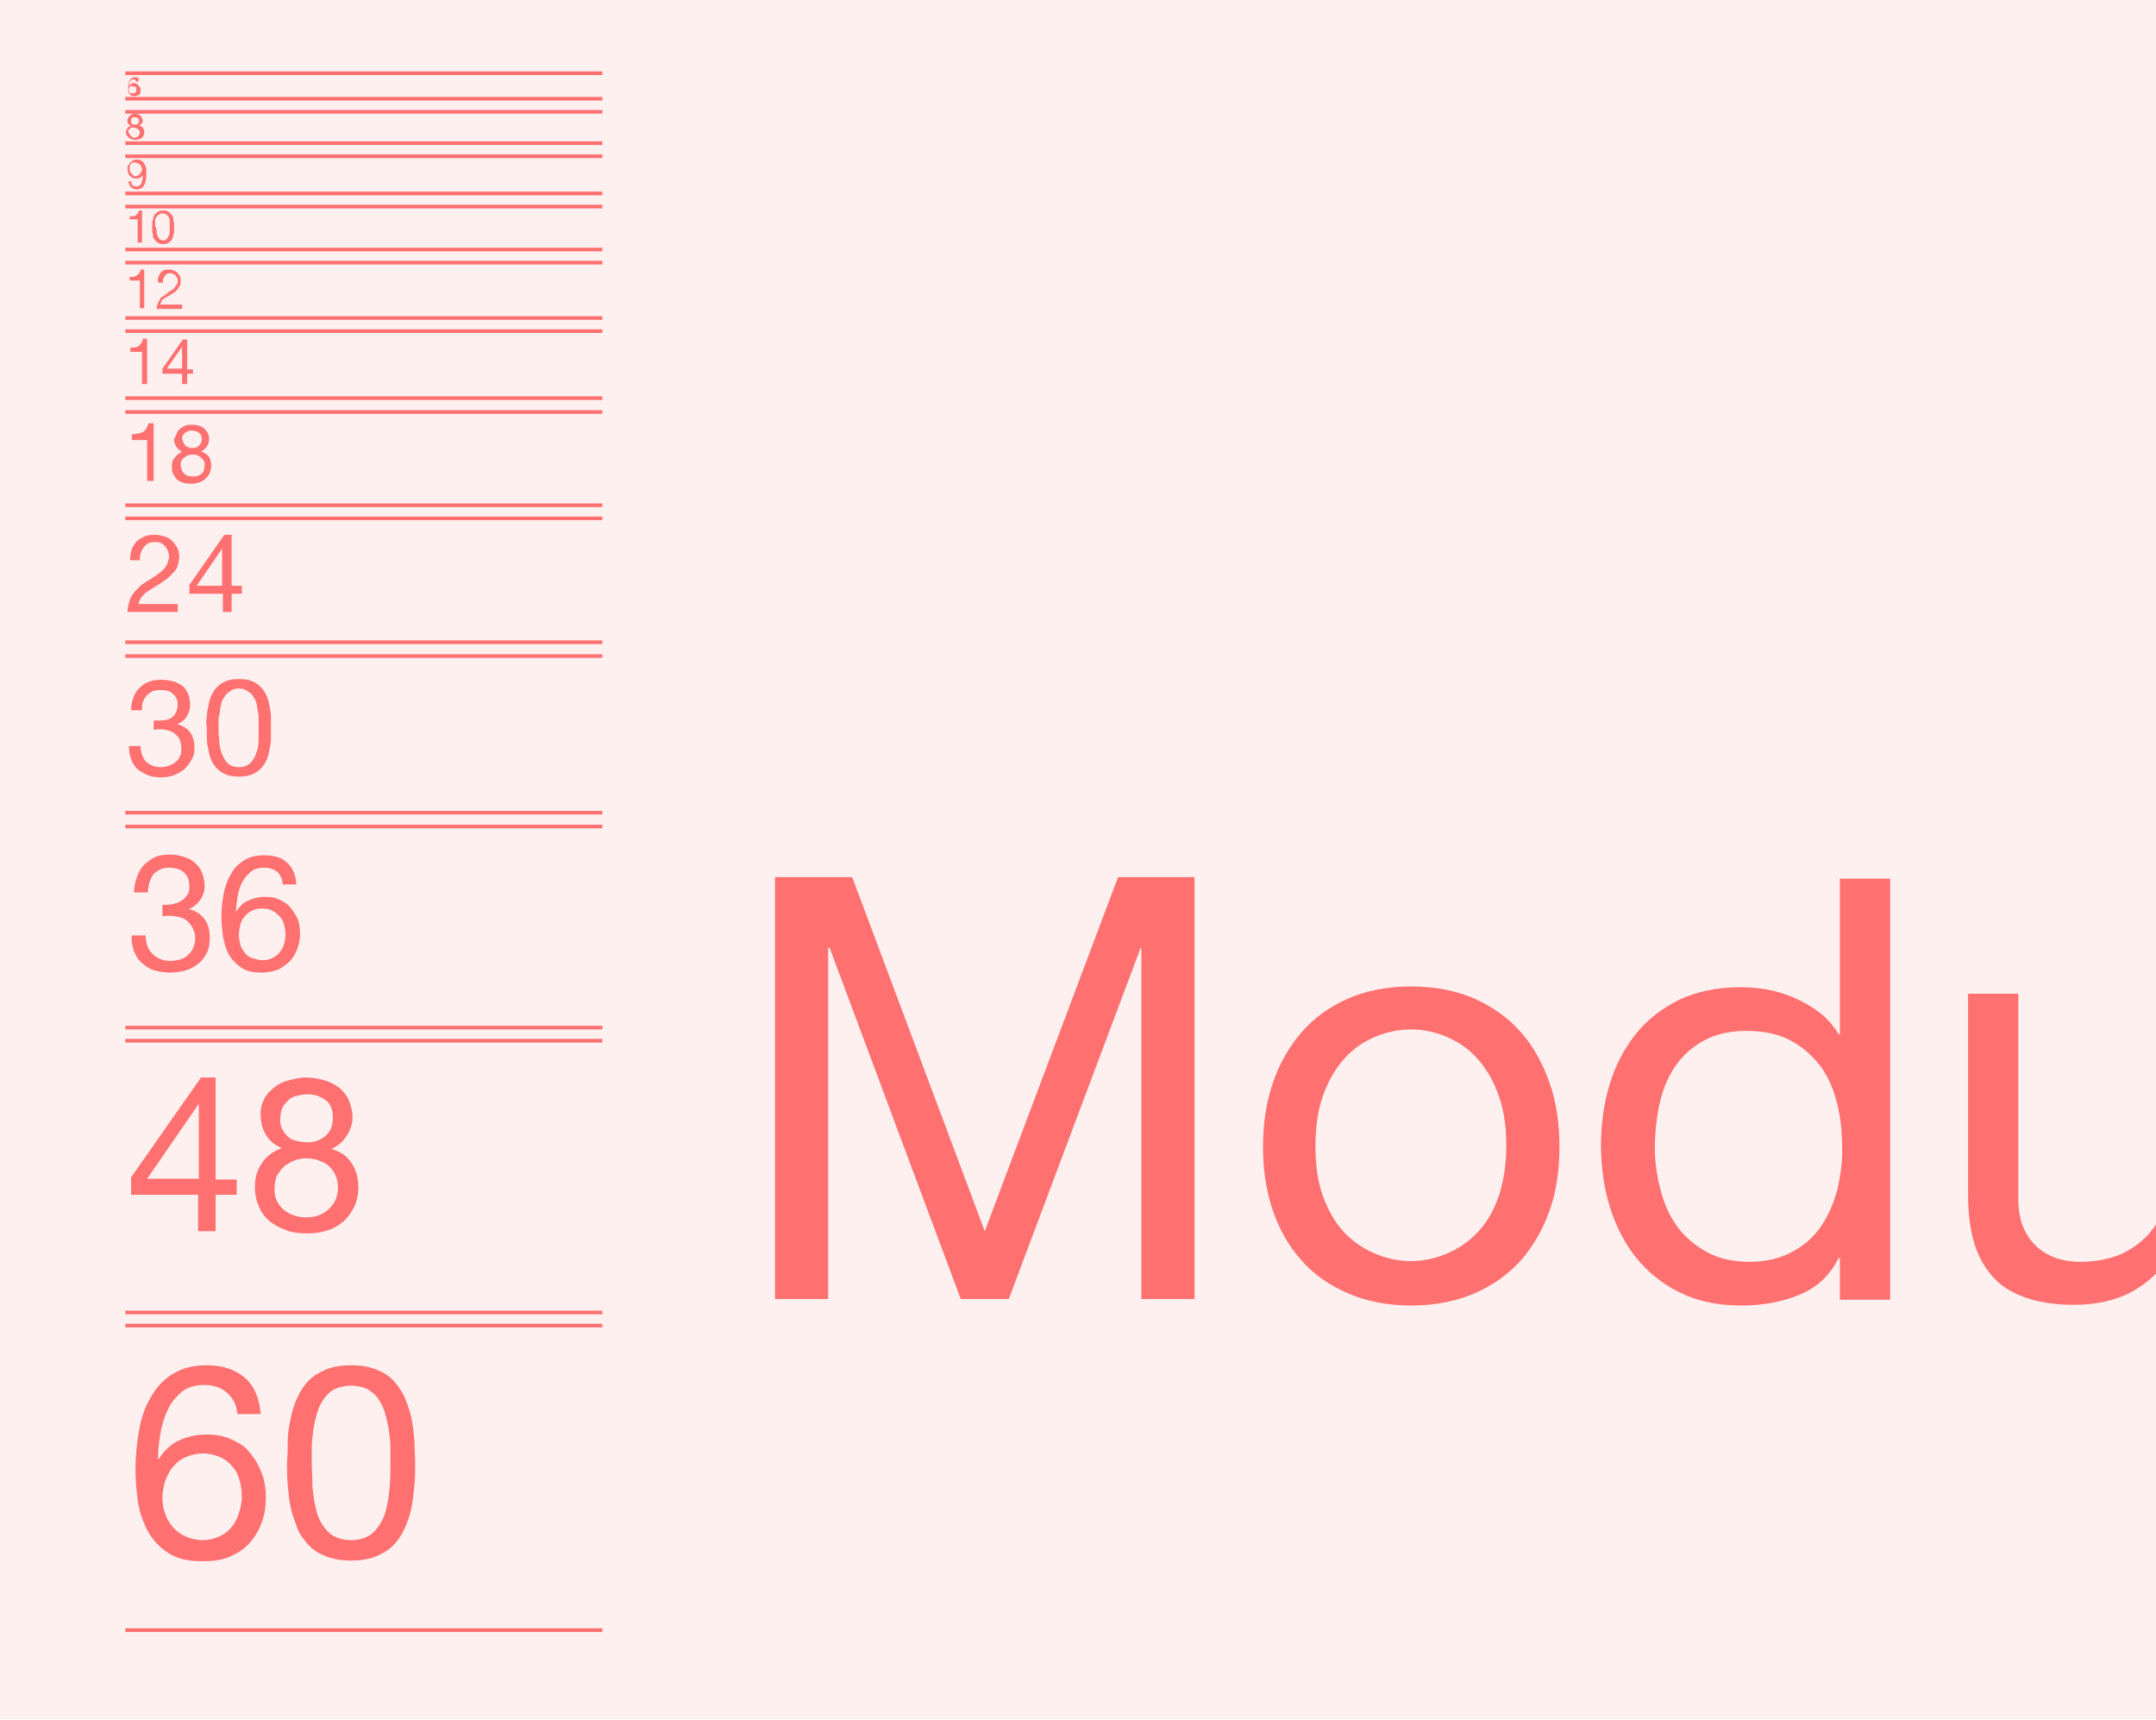
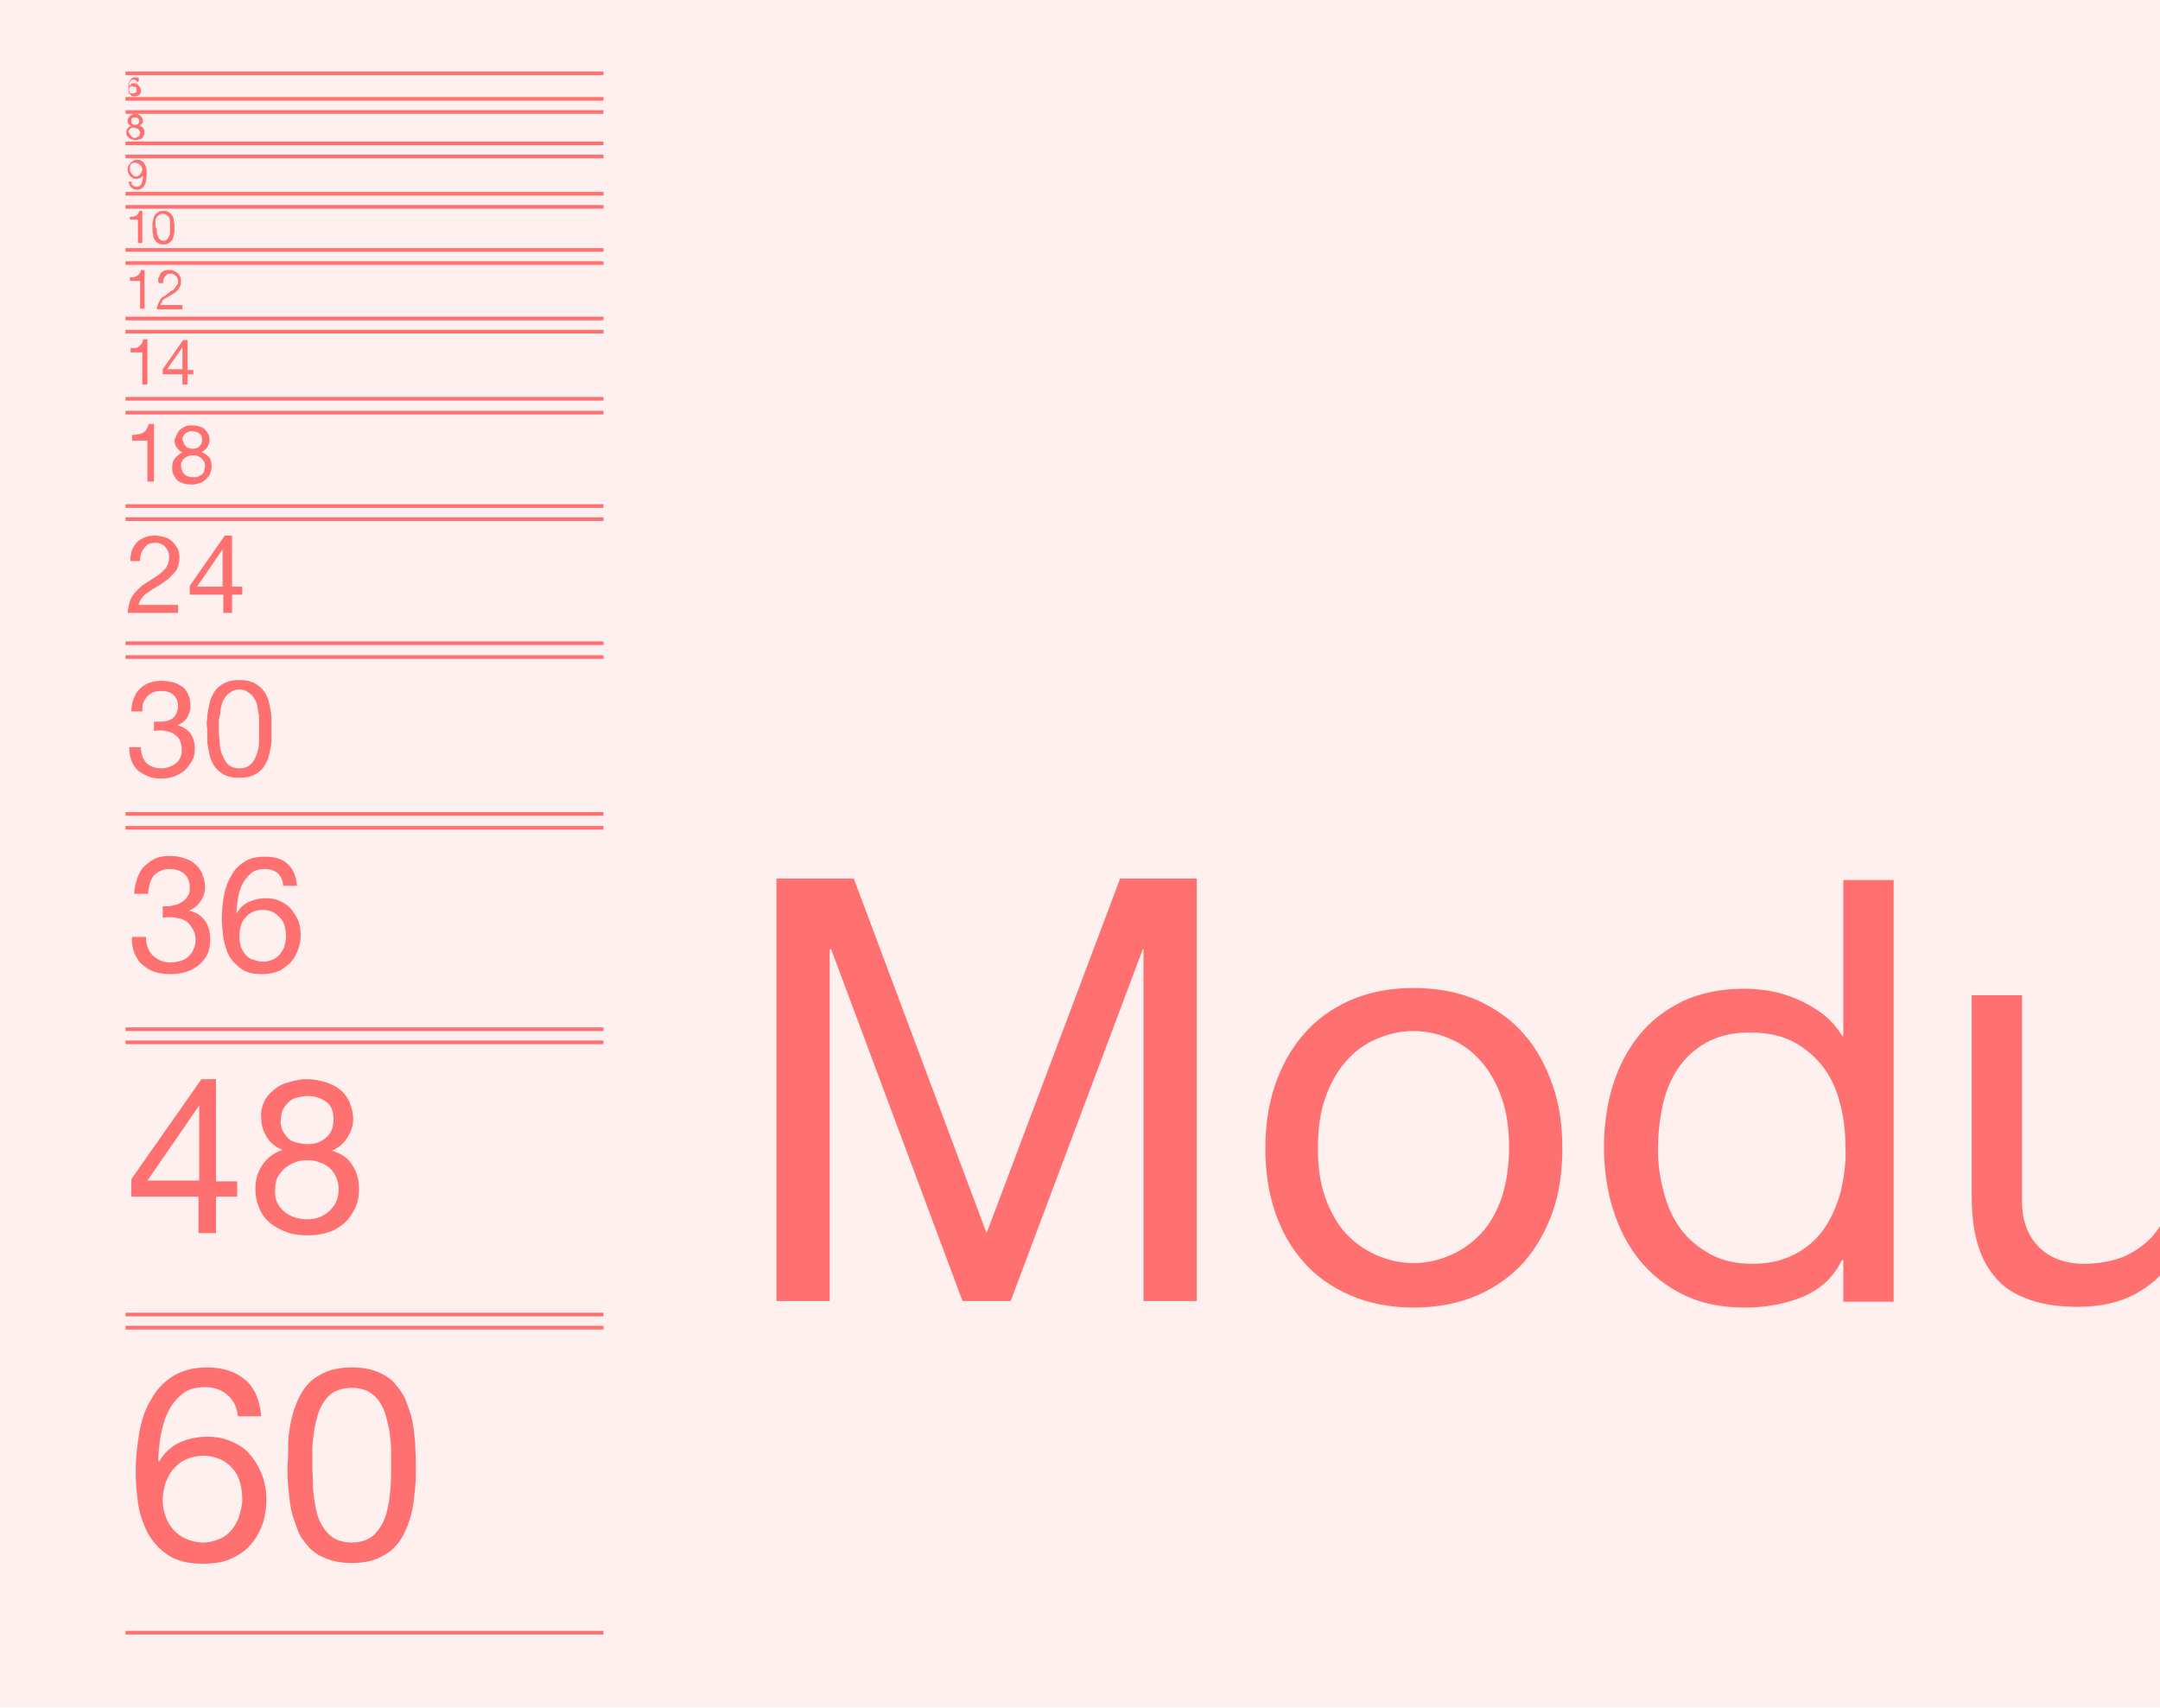
- <svg xmlns="http://www.w3.org/2000/svg" version="1.1" id="Layer_1" x="0px" y="0px" width="296px" height="236px" viewBox="0 0 296 236" enable-background="new 0 0 296 236" xml:space="preserve">
+ <svg xmlns="http://www.w3.org/2000/svg" version="1.1" id="Layer_1" x="0px" y="0px" width="296px" height="234px" viewBox="0 0 296 234" enable-background="new 0 0 296 234" xml:space="preserve">
  <g>
-     <rect fill="#FFF0F0" width="296" height="236" />
+     <rect fill="#FFF0F0" width="296" height="234" />
    <g>
      <g>
        <path fill="#FF7070" d="M18.6,11c-0.1-0.1-0.2-0.1-0.3-0.1c-0.1,0-0.2,0-0.3,0.1c-0.1,0.1-0.1,0.1-0.2,0.2s-0.1,0.2-0.1,0.3     s0,0.2,0,0.3l0,0c0.1-0.1,0.2-0.2,0.3-0.3c0.1-0.1,0.2-0.1,0.4-0.1c0.1,0,0.2,0,0.3,0.1c0.1,0,0.2,0.1,0.3,0.2     c0.1,0.1,0.1,0.2,0.2,0.3s0.1,0.2,0.1,0.3c0,0.1,0,0.2,0,0.3c0,0.1-0.1,0.2-0.1,0.3c-0.1,0.1-0.2,0.2-0.3,0.2s-0.3,0.1-0.4,0.1     c-0.2,0-0.4,0-0.5-0.1c-0.1-0.1-0.2-0.2-0.3-0.3s-0.1-0.3-0.1-0.4c0-0.1,0-0.3,0-0.4c0-0.2,0-0.4,0-0.5s0.1-0.3,0.2-0.5     c0.1-0.1,0.2-0.2,0.3-0.3c0.1-0.1,0.3-0.1,0.5-0.1c0.2,0,0.4,0.1,0.5,0.2C19,10.9,19,11,19,11.2h-0.3C18.7,11.1,18.7,11,18.6,11z      M18,11.8c-0.1,0-0.1,0.1-0.2,0.1c0,0.1-0.1,0.1-0.1,0.2s0,0.2,0,0.2s0,0.2,0,0.2c0,0.1,0.1,0.1,0.1,0.2c0,0.1,0.1,0.1,0.2,0.1     s0.1,0,0.2,0s0.2,0,0.2,0c0.1,0,0.1-0.1,0.2-0.1s0.1-0.1,0.1-0.2c0-0.1,0-0.1,0-0.2c0-0.1,0-0.2,0-0.2S18.7,12,18.7,12     s-0.1-0.1-0.2-0.1s-0.1,0-0.2,0C18.2,11.8,18.1,11.8,18,11.8z" />
        <path fill="#FF7070" d="M17.6,16.2c0.1-0.1,0.1-0.2,0.2-0.3c0.1-0.1,0.2-0.1,0.3-0.2s0.3-0.1,0.4-0.1c0.2,0,0.4,0,0.5,0.1     c0.1,0.1,0.2,0.1,0.3,0.2c0.1,0.1,0.1,0.2,0.2,0.3c0,0.1,0.1,0.2,0.1,0.3c0,0.2,0,0.3-0.1,0.4s-0.2,0.2-0.4,0.3     c0.2,0.1,0.4,0.2,0.5,0.3c0.1,0.2,0.2,0.3,0.2,0.6c0,0.2,0,0.3-0.1,0.5s-0.1,0.2-0.2,0.3c-0.1,0.1-0.2,0.2-0.4,0.2     c-0.1,0-0.3,0.1-0.5,0.1c-0.2,0-0.3,0-0.5-0.1c-0.1,0-0.3-0.1-0.4-0.2c-0.1-0.1-0.2-0.2-0.3-0.3c-0.1-0.1-0.1-0.3-0.1-0.5     c0-0.2,0.1-0.4,0.2-0.5c0.1-0.2,0.3-0.3,0.5-0.3c-0.1-0.1-0.3-0.2-0.4-0.3c-0.1-0.1-0.1-0.3-0.1-0.4     C17.5,16.4,17.5,16.3,17.6,16.2z M18,18.7c0.1,0.1,0.3,0.2,0.5,0.2c0.1,0,0.2,0,0.3-0.1s0.2-0.1,0.2-0.1c0.1-0.1,0.1-0.1,0.1-0.2     c0-0.1,0.1-0.2,0.1-0.3c0-0.1,0-0.2-0.1-0.3s-0.1-0.2-0.2-0.2c-0.1-0.1-0.1-0.1-0.2-0.1c-0.1,0-0.2-0.1-0.3-0.1     c-0.1,0-0.2,0-0.3,0c-0.1,0-0.2,0.1-0.2,0.1c-0.1,0.1-0.1,0.1-0.2,0.2s-0.1,0.2-0.1,0.3C17.8,18.4,17.9,18.6,18,18.7z M18,16.8     c0,0.1,0.1,0.1,0.1,0.2c0.1,0,0.1,0.1,0.2,0.1s0.2,0,0.2,0c0.2,0,0.3,0,0.4-0.1c0.1-0.1,0.2-0.2,0.2-0.4s-0.1-0.3-0.2-0.4     c-0.1-0.1-0.3-0.1-0.4-0.1c-0.1,0-0.2,0-0.2,0s-0.1,0.1-0.2,0.1S18,16.3,18,16.3s0,0.1,0,0.2C18,16.7,18,16.7,18,16.8z" />
        <path fill="#FF7070" d="M18.2,25.4c0.1,0.1,0.3,0.2,0.5,0.2c0.3,0,0.5-0.1,0.7-0.4c0.1-0.3,0.2-0.6,0.2-1.2l0,0     c-0.1,0.2-0.2,0.3-0.4,0.4c-0.2,0.1-0.3,0.1-0.5,0.1c-0.2,0-0.4,0-0.5-0.1c-0.2-0.1-0.3-0.2-0.4-0.3c-0.1-0.1-0.2-0.3-0.2-0.4     c-0.1-0.2-0.1-0.3-0.1-0.5c0-0.2,0-0.4,0.1-0.5s0.2-0.3,0.3-0.4c0.1-0.1,0.3-0.2,0.4-0.3c0.2-0.1,0.3-0.1,0.5-0.1     c0.2,0,0.4,0,0.5,0.1c0.2,0.1,0.3,0.2,0.4,0.3s0.2,0.3,0.3,0.6c0.1,0.2,0.1,0.6,0.1,0.9c0,0.7-0.1,1.2-0.3,1.6s-0.6,0.6-1,0.6     c-0.3,0-0.6-0.1-0.8-0.3c-0.2-0.2-0.3-0.4-0.4-0.8h0.5C18,25.1,18,25.3,18.2,25.4z M19.4,22.9c0-0.1-0.1-0.2-0.2-0.3     s-0.2-0.2-0.3-0.2c-0.1,0-0.2-0.1-0.4-0.1c-0.1,0-0.3,0-0.4,0.1c-0.1,0.1-0.2,0.1-0.2,0.2s-0.1,0.2-0.1,0.3c0,0.1,0,0.2,0,0.4     c0,0.1,0,0.2,0.1,0.3s0.1,0.2,0.2,0.3c0.1,0.1,0.2,0.1,0.2,0.2c0.1,0,0.2,0.1,0.3,0.1c0.1,0,0.2,0,0.3-0.1c0.1,0,0.2-0.1,0.3-0.2     c0.1-0.1,0.1-0.2,0.2-0.3c0-0.1,0.1-0.2,0.1-0.3C19.5,23.1,19.5,23,19.4,22.9z" />
        <path fill="#FF7070" d="M18.9,33.3v-3.2h-1.1v-0.4c0.1,0,0.3,0,0.4,0s0.3-0.1,0.4-0.1c0.1-0.1,0.2-0.1,0.3-0.3     c0.1-0.1,0.1-0.2,0.2-0.4h0.4v4.4H18.9z" />
        <path fill="#FF7070" d="M20.9,30.7c0-0.2,0-0.3,0.1-0.5c0-0.2,0.1-0.3,0.1-0.5c0.1-0.1,0.1-0.3,0.3-0.4c0.1-0.1,0.2-0.2,0.4-0.3     c0.2-0.1,0.4-0.1,0.6-0.1c0.2,0,0.4,0,0.6,0.1c0.2,0.1,0.3,0.2,0.4,0.3c0.1,0.1,0.2,0.2,0.3,0.4c0.1,0.1,0.1,0.3,0.1,0.5     c0,0.2,0.1,0.3,0.1,0.5c0,0.2,0,0.3,0,0.5c0,0.2,0,0.3,0,0.5c0,0.2,0,0.3-0.1,0.5c0,0.2-0.1,0.3-0.1,0.5     c-0.1,0.1-0.1,0.3-0.3,0.4c-0.1,0.1-0.2,0.2-0.4,0.3c-0.2,0.1-0.4,0.1-0.6,0.1c-0.2,0-0.4,0-0.6-0.1c-0.2-0.1-0.3-0.2-0.4-0.3     c-0.1-0.1-0.2-0.2-0.3-0.4c-0.1-0.1-0.1-0.3-0.1-0.5c0-0.2-0.1-0.3-0.1-0.5c0-0.2,0-0.3,0-0.5C20.9,31,20.9,30.8,20.9,30.7z      M21.5,31.7c0,0.2,0,0.4,0.1,0.6c0.1,0.2,0.1,0.3,0.3,0.5c0.1,0.1,0.3,0.2,0.5,0.2s0.4-0.1,0.5-0.2c0.1-0.1,0.2-0.3,0.3-0.5     c0.1-0.2,0.1-0.4,0.1-0.6c0-0.2,0-0.4,0-0.6c0-0.1,0-0.2,0-0.4s0-0.3,0-0.4c0-0.1,0-0.3-0.1-0.4c0-0.1-0.1-0.2-0.2-0.3     c-0.1-0.1-0.2-0.2-0.3-0.2c-0.1-0.1-0.2-0.1-0.4-0.1c-0.1,0-0.3,0-0.4,0.1s-0.2,0.1-0.3,0.2c-0.1,0.1-0.1,0.2-0.2,0.3     s-0.1,0.3-0.1,0.4c0,0.1,0,0.3,0,0.4s0,0.2,0,0.4C21.5,31.3,21.5,31.5,21.5,31.7z" />
        <path fill="#FF7070" d="M19.2,42.3v-3.8h-1.4V38c0.2,0,0.4,0,0.5,0s0.3-0.1,0.5-0.2c0.1-0.1,0.3-0.2,0.3-0.3     c0.1-0.1,0.2-0.3,0.2-0.5h0.5v5.3H19.2z" />
        <path fill="#FF7070" d="M21.7,38.1c0.1-0.2,0.2-0.4,0.3-0.6c0.1-0.2,0.3-0.3,0.5-0.4c0.2-0.1,0.5-0.1,0.7-0.1     c0.2,0,0.4,0,0.6,0.1c0.2,0.1,0.4,0.2,0.5,0.3c0.1,0.1,0.3,0.3,0.4,0.5c0.1,0.2,0.1,0.4,0.1,0.7c0,0.2,0,0.4-0.1,0.6     c-0.1,0.2-0.2,0.3-0.3,0.5c-0.1,0.1-0.3,0.3-0.4,0.4c-0.2,0.1-0.3,0.2-0.5,0.3c-0.2,0.1-0.3,0.2-0.5,0.3     c-0.2,0.1-0.3,0.2-0.5,0.3s-0.3,0.2-0.3,0.4c-0.1,0.1-0.2,0.3-0.2,0.4H25v0.6h-3.5c0-0.3,0.1-0.6,0.2-0.8     c0.1-0.2,0.2-0.4,0.3-0.6c0.1-0.2,0.3-0.3,0.5-0.4s0.3-0.2,0.5-0.4c0.2-0.1,0.4-0.3,0.6-0.4c0.2-0.1,0.3-0.2,0.4-0.4     c0.1-0.1,0.2-0.2,0.3-0.4c0.1-0.1,0.1-0.3,0.1-0.5c0-0.1,0-0.3-0.1-0.4c-0.1-0.1-0.1-0.2-0.2-0.3c-0.1-0.1-0.2-0.1-0.3-0.2     s-0.3-0.1-0.4-0.1c-0.2,0-0.3,0-0.5,0.1c-0.1,0.1-0.2,0.2-0.3,0.3c-0.1,0.1-0.1,0.3-0.2,0.4c0,0.2-0.1,0.3,0,0.5h-0.6     C21.6,38.6,21.7,38.4,21.7,38.1z" />
        <path fill="#FF7070" d="M19.5,52.7v-4.4h-1.6v-0.6c0.2,0,0.4,0,0.6,0c0.2,0,0.4-0.1,0.5-0.2s0.3-0.2,0.4-0.4     c0.1-0.2,0.2-0.3,0.2-0.6h0.6v6.2H19.5z" />
        <path fill="#FF7070" d="M26.5,50.6v0.7h-0.8v1.4H25v-1.4h-2.7v-0.7l2.8-4h0.6v4.1H26.5z M25,47.6L25,47.6l-2.1,3H25V47.6z" />
        <path fill="#FF7070" d="M20.2,66.1v-5.7h-2.1v-0.8c0.3,0,0.5,0,0.8-0.1c0.3,0,0.5-0.1,0.7-0.2c0.2-0.1,0.4-0.3,0.5-0.5     c0.1-0.2,0.2-0.4,0.3-0.7h0.7v7.9H20.2z" />
        <path fill="#FF7070" d="M24.3,59.4c0.1-0.2,0.3-0.5,0.5-0.6c0.2-0.2,0.5-0.3,0.7-0.4s0.6-0.1,0.9-0.1c0.4,0,0.8,0.1,1.1,0.2     s0.6,0.3,0.7,0.5c0.2,0.2,0.3,0.4,0.4,0.6c0.1,0.2,0.1,0.5,0.1,0.7c0,0.4-0.1,0.7-0.3,1c-0.2,0.3-0.5,0.5-0.8,0.7     c0.5,0.1,0.8,0.4,1.1,0.7c0.2,0.3,0.3,0.8,0.3,1.2c0,0.4-0.1,0.7-0.2,1c-0.1,0.3-0.3,0.5-0.6,0.8c-0.2,0.2-0.5,0.4-0.8,0.5     c-0.3,0.1-0.7,0.2-1,0.2c-0.4,0-0.7,0-1.1-0.1s-0.6-0.2-0.9-0.4s-0.4-0.5-0.6-0.8s-0.2-0.7-0.2-1.1c0-0.5,0.1-0.9,0.4-1.2     c0.2-0.3,0.6-0.6,1-0.8c-0.3-0.1-0.6-0.4-0.8-0.7c-0.2-0.3-0.3-0.6-0.3-1C24.1,59.9,24.2,59.6,24.3,59.4z M25.3,65     c0.3,0.3,0.7,0.4,1.2,0.4c0.2,0,0.5,0,0.7-0.1c0.2-0.1,0.4-0.2,0.5-0.3c0.1-0.1,0.3-0.3,0.3-0.5s0.1-0.4,0.1-0.6     c0-0.2,0-0.4-0.1-0.6s-0.2-0.3-0.4-0.5c-0.1-0.1-0.3-0.2-0.5-0.3s-0.4-0.1-0.6-0.1c-0.2,0-0.4,0-0.7,0.1     c-0.2,0.1-0.4,0.2-0.5,0.3c-0.2,0.1-0.3,0.3-0.4,0.5s-0.1,0.4-0.1,0.6C24.9,64.4,25,64.8,25.3,65z M25.2,60.8     c0.1,0.2,0.2,0.3,0.3,0.4c0.1,0.1,0.3,0.2,0.4,0.2c0.2,0.1,0.4,0.1,0.5,0.1c0.4,0,0.7-0.1,0.9-0.3c0.2-0.2,0.4-0.5,0.4-0.9     c0-0.4-0.1-0.7-0.4-0.9c-0.2-0.2-0.6-0.3-1-0.3c-0.2,0-0.4,0-0.5,0.1c-0.2,0.1-0.3,0.1-0.4,0.2s-0.2,0.2-0.3,0.4     c-0.1,0.1-0.1,0.3-0.1,0.5C25.1,60.5,25.2,60.7,25.2,60.8z" />
        <path fill="#FF7070" d="M18,75.7c0.1-0.5,0.4-0.9,0.6-1.2s0.7-0.6,1.1-0.8c0.4-0.2,0.9-0.3,1.5-0.3c0.5,0,0.9,0.1,1.3,0.2     c0.4,0.1,0.8,0.3,1.1,0.6c0.3,0.3,0.5,0.6,0.7,0.9c0.2,0.4,0.3,0.8,0.3,1.3c0,0.5-0.1,0.9-0.2,1.2c-0.1,0.4-0.3,0.7-0.6,1     s-0.5,0.5-0.8,0.8c-0.3,0.2-0.6,0.4-1,0.7c-0.3,0.2-0.7,0.4-1,0.6c-0.3,0.2-0.6,0.4-0.9,0.6s-0.5,0.5-0.7,0.7     c-0.2,0.3-0.3,0.5-0.4,0.9h5.4V84h-6.9c0-0.6,0.2-1.2,0.3-1.6s0.4-0.8,0.7-1.2c0.3-0.3,0.6-0.6,0.9-0.9c0.3-0.2,0.7-0.5,1.1-0.7     c0.4-0.3,0.8-0.5,1.2-0.8s0.6-0.5,0.8-0.7s0.4-0.5,0.5-0.8s0.2-0.6,0.2-1c0-0.3-0.1-0.5-0.2-0.8s-0.3-0.4-0.4-0.6     c-0.2-0.2-0.4-0.3-0.6-0.4c-0.2-0.1-0.5-0.1-0.8-0.1c-0.4,0-0.7,0.1-0.9,0.2s-0.5,0.4-0.6,0.6c-0.2,0.2-0.3,0.5-0.4,0.8     c-0.1,0.3-0.1,0.6-0.1,0.9h-1.3C17.8,76.7,17.9,76.2,18,75.7z" />
        <path fill="#FF7070" d="M33.2,80.4v1.1h-1.4V84h-1.2v-2.5h-4.6v-1.2l4.8-6.9h1v7H33.2z M30.5,75.3L30.5,75.3L27,80.4h3.5V75.3z" />
        <path fill="#FF7070" d="M21.4,98.9c0.1,0,0.1,0,0.2,0h0.3c0.3,0,0.7,0,1-0.1c0.3-0.1,0.6-0.2,0.8-0.4c0.2-0.2,0.4-0.4,0.5-0.7     c0.1-0.3,0.2-0.6,0.2-0.9c0-0.7-0.2-1.2-0.7-1.6c-0.4-0.4-1-0.5-1.7-0.5c-0.4,0-0.8,0.1-1.1,0.2c-0.3,0.2-0.6,0.4-0.8,0.6     c-0.2,0.3-0.4,0.6-0.5,0.9c-0.1,0.3-0.1,0.7-0.1,1.1H18c0-0.6,0.1-1.2,0.3-1.7c0.2-0.5,0.4-1,0.8-1.3c0.3-0.4,0.8-0.7,1.3-0.9     c0.5-0.2,1.1-0.3,1.7-0.3c0.6,0,1.1,0.1,1.6,0.2c0.5,0.1,0.9,0.4,1.3,0.6c0.4,0.3,0.6,0.7,0.8,1.1s0.3,1,0.3,1.6     c0,0.6-0.2,1.1-0.5,1.6c-0.3,0.5-0.8,0.8-1.3,1v0c0.8,0.2,1.4,0.6,1.8,1.1c0.4,0.6,0.6,1.3,0.6,2.1c0,0.7-0.1,1.2-0.4,1.7     s-0.6,0.9-1,1.3c-0.4,0.3-0.9,0.6-1.4,0.8c-0.6,0.2-1.1,0.3-1.8,0.3c-0.7,0-1.3-0.1-1.8-0.3s-1-0.5-1.4-0.8     c-0.4-0.4-0.7-0.8-0.9-1.4s-0.3-1.1-0.3-1.8h1.6c0,0.9,0.3,1.6,0.7,2.1c0.5,0.5,1.2,0.8,2.1,0.8c0.4,0,0.8-0.1,1.1-0.2     c0.3-0.1,0.7-0.3,0.9-0.5c0.3-0.2,0.5-0.5,0.6-0.8c0.2-0.3,0.2-0.7,0.2-1.1c0-0.4-0.1-0.8-0.2-1.1c-0.1-0.3-0.3-0.6-0.6-0.8     c-0.2-0.2-0.5-0.4-0.9-0.5s-0.7-0.2-1.1-0.2c-0.3,0-0.7,0-1,0.1v-1.3C21.3,98.9,21.4,98.9,21.4,98.9z" />
        <path fill="#FF7070" d="M28.4,98.4c0-0.5,0.1-1,0.2-1.5c0.1-0.5,0.2-1,0.4-1.4c0.2-0.4,0.4-0.8,0.8-1.2c0.3-0.3,0.7-0.6,1.2-0.8     c0.5-0.2,1.1-0.3,1.8-0.3c0.7,0,1.3,0.1,1.8,0.3c0.5,0.2,0.9,0.5,1.2,0.8c0.3,0.3,0.6,0.7,0.8,1.2c0.2,0.4,0.3,0.9,0.4,1.4     s0.2,1,0.2,1.5c0,0.5,0,1,0,1.5c0,0.5,0,1,0,1.5c0,0.5-0.1,1-0.2,1.5c-0.1,0.5-0.2,1-0.4,1.4c-0.2,0.4-0.4,0.8-0.8,1.2     c-0.3,0.3-0.7,0.6-1.2,0.8c-0.5,0.2-1.1,0.3-1.8,0.3c-0.7,0-1.3-0.1-1.8-0.3c-0.5-0.2-0.9-0.5-1.2-0.8c-0.3-0.3-0.6-0.7-0.8-1.2     c-0.2-0.4-0.3-0.9-0.4-1.4c-0.1-0.5-0.2-1-0.2-1.5c0-0.5,0-1,0-1.5C28.3,99.4,28.3,98.9,28.4,98.4z M30.1,101.6     c0,0.6,0.1,1.2,0.3,1.7c0.2,0.5,0.4,1,0.8,1.4c0.4,0.4,0.9,0.6,1.6,0.6s1.2-0.2,1.6-0.6c0.4-0.4,0.6-0.8,0.8-1.4     c0.2-0.5,0.3-1.1,0.3-1.7c0-0.6,0-1.2,0-1.7c0-0.3,0-0.7,0-1.1s0-0.8-0.1-1.2s-0.1-0.8-0.2-1.1c-0.1-0.4-0.3-0.7-0.5-1     c-0.2-0.3-0.5-0.5-0.8-0.7c-0.3-0.2-0.7-0.3-1.1-0.3s-0.8,0.1-1.1,0.3s-0.6,0.4-0.8,0.7c-0.2,0.3-0.4,0.6-0.5,1     c-0.1,0.4-0.2,0.8-0.2,1.1S30,98.4,30,98.8c0,0.4,0,0.7,0,1.1C30,100.4,30,100.9,30.1,101.6z" />
        <path fill="#FF7070" d="M22.3,124.2c0.1,0,0.1,0,0.2,0h0.4c0.4,0,0.8-0.1,1.2-0.2c0.4-0.1,0.7-0.3,1-0.5c0.3-0.2,0.5-0.5,0.7-0.8     c0.2-0.3,0.2-0.7,0.2-1.1c0-0.8-0.3-1.5-0.8-1.9s-1.2-0.6-2-0.6c-0.5,0-1,0.1-1.3,0.3c-0.4,0.2-0.7,0.4-0.9,0.7     c-0.2,0.3-0.4,0.7-0.5,1.1c-0.1,0.4-0.2,0.9-0.2,1.3h-1.9c0-0.8,0.2-1.5,0.4-2.1c0.2-0.6,0.5-1.2,0.9-1.6s0.9-0.8,1.5-1.1     c0.6-0.3,1.3-0.4,2.1-0.4c0.7,0,1.3,0.1,1.9,0.3c0.6,0.2,1.1,0.4,1.5,0.8c0.4,0.3,0.8,0.8,1,1.3c0.2,0.5,0.4,1.2,0.4,1.9     c0,0.7-0.2,1.3-0.6,1.9c-0.4,0.6-0.9,1-1.6,1.3v0c1,0.2,1.7,0.7,2.2,1.4c0.5,0.7,0.7,1.5,0.7,2.5c0,0.8-0.1,1.5-0.4,2.1     c-0.3,0.6-0.7,1.1-1.2,1.5s-1.1,0.7-1.7,0.9c-0.7,0.2-1.4,0.3-2.1,0.3c-0.8,0-1.5-0.1-2.2-0.3s-1.2-0.6-1.7-1     c-0.5-0.4-0.8-1-1.1-1.6c-0.2-0.6-0.4-1.4-0.3-2.2h1.9c0,1,0.3,1.9,0.9,2.5c0.6,0.6,1.4,1,2.5,1c0.5,0,0.9-0.1,1.3-0.2     c0.4-0.1,0.8-0.3,1.1-0.6c0.3-0.3,0.6-0.6,0.7-1c0.2-0.4,0.3-0.8,0.3-1.3c0-0.5-0.1-0.9-0.3-1.3c-0.2-0.4-0.4-0.7-0.7-1     c-0.3-0.3-0.7-0.5-1.1-0.6s-0.9-0.2-1.3-0.2c-0.4,0-0.8,0-1.1,0.1v-1.6C22.1,124.2,22.2,124.2,22.3,124.2z" />
        <path fill="#FF7070" d="M38.1,119.7c-0.5-0.4-1.1-0.6-1.8-0.6c-0.8,0-1.5,0.2-1.9,0.6c-0.5,0.4-0.9,0.9-1.2,1.5     c-0.3,0.6-0.5,1.3-0.6,2s-0.2,1.4-0.2,2l0,0c0.4-0.7,1-1.3,1.7-1.6c0.7-0.3,1.4-0.5,2.3-0.5c0.8,0,1.4,0.1,2,0.4     c0.6,0.3,1.1,0.6,1.5,1.1c0.4,0.5,0.7,1,1,1.6c0.2,0.6,0.3,1.3,0.3,2c0,0.6-0.1,1.2-0.3,1.8c-0.2,0.6-0.5,1.2-0.9,1.7     c-0.4,0.5-1,0.9-1.6,1.3c-0.7,0.3-1.5,0.5-2.5,0.5c-1.2,0-2.1-0.2-2.8-0.7c-0.7-0.5-1.3-1.1-1.7-1.8c-0.4-0.7-0.6-1.6-0.8-2.5     c-0.1-0.9-0.2-1.8-0.2-2.6c0-1.1,0.1-2.1,0.3-3.2c0.2-1,0.5-1.9,1-2.7c0.4-0.8,1-1.4,1.8-1.9c0.7-0.5,1.7-0.7,2.8-0.7     c1.3,0,2.4,0.3,3.1,1c0.8,0.7,1.2,1.7,1.3,3h-1.9C38.8,120.7,38.5,120.1,38.1,119.7z M34.6,125c-0.4,0.2-0.7,0.4-1,0.8     c-0.3,0.3-0.5,0.7-0.6,1.1c-0.1,0.4-0.2,0.9-0.2,1.4s0.1,1,0.2,1.4s0.4,0.8,0.6,1.1c0.3,0.3,0.6,0.6,1,0.7s0.9,0.3,1.4,0.3     c0.5,0,1-0.1,1.4-0.3s0.7-0.4,1-0.8s0.5-0.7,0.6-1.1s0.2-0.9,0.2-1.3c0-0.5-0.1-1-0.2-1.4c-0.1-0.4-0.3-0.8-0.6-1.1     c-0.3-0.3-0.6-0.6-1-0.8c-0.4-0.2-0.9-0.3-1.4-0.3C35.5,124.7,35,124.8,34.6,125z" />
        <path fill="#FF7070" d="M32.5,161.8v2.2h-2.9v5h-2.4v-5H18v-2.4l9.6-13.7h2v14H32.5z M27.3,151.5L27.3,151.5l-7.1,10.3h7.1V151.5     z" />
        <path fill="#FF7070" d="M36.2,151c0.3-0.7,0.8-1.2,1.4-1.7c0.6-0.5,1.2-0.8,2-1s1.5-0.4,2.3-0.4c1.2,0,2.1,0.2,3,0.5     c0.8,0.3,1.5,0.7,2,1.2c0.5,0.5,0.9,1.1,1.1,1.7c0.2,0.6,0.4,1.3,0.4,2c0,1-0.3,1.8-0.8,2.6c-0.5,0.8-1.2,1.4-2.1,1.8     c1.3,0.4,2.2,1,2.8,2c0.6,0.9,0.9,2,0.9,3.3c0,1-0.2,1.9-0.6,2.7c-0.4,0.8-0.9,1.5-1.5,2c-0.6,0.5-1.4,1-2.2,1.2     c-0.9,0.3-1.8,0.4-2.7,0.4c-1,0-2-0.1-2.8-0.4c-0.9-0.3-1.6-0.7-2.3-1.2c-0.6-0.5-1.2-1.2-1.5-2c-0.4-0.8-0.6-1.7-0.6-2.8     c0-1.3,0.3-2.3,1-3.3c0.6-0.9,1.5-1.6,2.7-2c-0.9-0.4-1.6-0.9-2.1-1.7c-0.5-0.8-0.8-1.7-0.8-2.6C35.7,152.4,35.9,151.6,36.2,151z      M38.9,166c0.8,0.7,1.9,1.1,3.2,1.1c0.6,0,1.2-0.1,1.7-0.3c0.5-0.2,1-0.5,1.4-0.9c0.4-0.4,0.7-0.8,0.9-1.3c0.2-0.5,0.3-1,0.3-1.6     c0-0.6-0.1-1.1-0.3-1.6c-0.2-0.5-0.5-0.9-0.9-1.3c-0.4-0.4-0.9-0.6-1.4-0.8c-0.5-0.2-1.1-0.3-1.7-0.3c-0.6,0-1.2,0.1-1.7,0.3     c-0.5,0.2-1,0.5-1.4,0.8c-0.4,0.4-0.7,0.8-1,1.3c-0.2,0.5-0.3,1.1-0.3,1.7C37.6,164.3,38.1,165.3,38.9,166z M38.7,154.9     c0.2,0.4,0.5,0.8,0.8,1.1c0.3,0.3,0.7,0.5,1.2,0.6c0.5,0.1,0.9,0.2,1.5,0.2c1,0,1.8-0.3,2.5-0.9c0.7-0.6,1-1.4,1-2.5     s-0.3-1.9-1-2.4s-1.5-0.8-2.5-0.8c-0.5,0-1,0.1-1.4,0.2c-0.5,0.1-0.9,0.3-1.2,0.6c-0.3,0.3-0.6,0.6-0.8,1     c-0.2,0.4-0.3,0.9-0.3,1.4C38.4,153.9,38.5,154.4,38.7,154.9z" />
        <path fill="#FF7070" d="M31.2,191.2c-0.8-0.7-1.8-1.1-3.1-1.1c-1.3,0-2.4,0.3-3.2,1c-0.8,0.7-1.5,1.5-1.9,2.5     c-0.5,1-0.8,2.1-1,3.3s-0.3,2.3-0.3,3.3l0.1,0.1c0.7-1.2,1.7-2.1,2.8-2.6c1.1-0.5,2.4-0.8,3.8-0.8c1.3,0,2.4,0.2,3.4,0.7     c1,0.4,1.9,1,2.5,1.8c0.7,0.8,1.2,1.7,1.6,2.7c0.4,1,0.6,2.2,0.6,3.4c0,1-0.1,2-0.4,3c-0.3,1-0.8,2-1.5,2.9     c-0.7,0.9-1.6,1.6-2.7,2.1c-1.1,0.6-2.5,0.8-4.2,0.8c-2,0-3.5-0.4-4.7-1.2c-1.2-0.8-2.1-1.8-2.8-3.1c-0.6-1.2-1.1-2.6-1.3-4.1     c-0.2-1.5-0.3-2.9-0.3-4.3c0-1.8,0.2-3.6,0.5-5.3c0.3-1.7,0.8-3.2,1.6-4.5c0.7-1.3,1.7-2.4,3-3.2s2.8-1.2,4.7-1.2     c2.2,0,3.9,0.6,5.2,1.7s2,2.8,2.2,5h-3.2C32.5,192.9,32,191.9,31.2,191.2z M25.5,200c-0.7,0.3-1.2,0.7-1.7,1.3     c-0.5,0.5-0.8,1.2-1.1,1.9c-0.2,0.7-0.4,1.5-0.4,2.3c0,0.8,0.1,1.6,0.4,2.3c0.2,0.7,0.6,1.3,1.1,1.9c0.5,0.5,1,0.9,1.7,1.2     c0.7,0.3,1.5,0.5,2.3,0.5s1.6-0.2,2.3-0.5c0.7-0.3,1.2-0.7,1.7-1.3c0.4-0.5,0.8-1.2,1-1.9c0.2-0.7,0.4-1.4,0.4-2.2     c0-0.8-0.1-1.6-0.3-2.3c-0.2-0.7-0.5-1.4-1-1.9c-0.4-0.5-1-1-1.7-1.3c-0.7-0.3-1.5-0.5-2.3-0.5S26.2,199.7,25.5,200z" />
        <path fill="#FF7070" d="M39.5,197.8c0-1,0.2-2.1,0.4-3.1c0.2-1,0.5-1.9,0.9-2.8s0.9-1.7,1.5-2.3c0.6-0.7,1.5-1.2,2.4-1.6     c1-0.4,2.2-0.6,3.5-0.6c1.4,0,2.5,0.2,3.5,0.6c1,0.4,1.8,0.9,2.4,1.6c0.6,0.7,1.2,1.5,1.5,2.3s0.7,1.8,0.9,2.8     c0.2,1,0.3,2,0.4,3.1c0,1,0.1,2,0.1,3c0,1,0,2-0.1,3s-0.2,2.1-0.4,3.1c-0.2,1-0.5,1.9-0.9,2.8s-0.9,1.7-1.5,2.3     c-0.6,0.7-1.5,1.2-2.4,1.6s-2.1,0.6-3.5,0.6c-1.4,0-2.5-0.2-3.5-0.6c-1-0.4-1.8-0.9-2.4-1.6c-0.6-0.7-1.2-1.4-1.5-2.3     s-0.7-1.8-0.9-2.8c-0.2-1-0.3-2-0.4-3.1s-0.1-2-0.1-3C39.5,199.8,39.5,198.8,39.5,197.8z M42.9,204.1c0.1,1.2,0.3,2.4,0.6,3.5     c0.3,1.1,0.9,2,1.6,2.7c0.7,0.7,1.8,1.1,3.1,1.1s2.4-0.4,3.1-1.1c0.7-0.7,1.3-1.7,1.6-2.7c0.3-1.1,0.5-2.2,0.6-3.5     c0.1-1.2,0.1-2.3,0.1-3.3c0-0.6,0-1.4,0-2.1c0-0.8-0.1-1.6-0.2-2.3c-0.1-0.8-0.3-1.5-0.5-2.3c-0.2-0.7-0.5-1.4-0.9-2     c-0.4-0.6-0.9-1-1.5-1.4c-0.6-0.3-1.4-0.5-2.3-0.5s-1.7,0.2-2.3,0.5c-0.6,0.3-1.1,0.8-1.5,1.4c-0.4,0.6-0.7,1.2-0.9,2     c-0.2,0.7-0.4,1.5-0.5,2.3c-0.1,0.8-0.2,1.6-0.2,2.3c0,0.8,0,1.5,0,2.1C42.8,201.7,42.9,202.8,42.9,204.1z" />
      </g>
      <g>
        <rect x="17.2" y="87.9" fill="#FF7070" width="65.5" height="0.5" />
        <rect x="17.2" y="89.8" fill="#FF7070" width="65.5" height="0.5" />
      </g>
      <g>
        <rect x="17.2" y="69.1" fill="#FF7070" width="65.5" height="0.5" />
        <rect x="17.2" y="70.9" fill="#FF7070" width="65.5" height="0.5" />
      </g>
      <g>
        <rect x="17.2" y="54.4" fill="#FF7070" width="65.5" height="0.5" />
        <rect x="17.2" y="56.3" fill="#FF7070" width="65.5" height="0.5" />
      </g>
      <g>
        <rect x="17.2" y="43.4" fill="#FF7070" width="65.5" height="0.5" />
        <rect x="17.2" y="45.2" fill="#FF7070" width="65.5" height="0.5" />
      </g>
      <g>
        <rect x="17.2" y="34" fill="#FF7070" width="65.5" height="0.5" />
        <rect x="17.2" y="35.8" fill="#FF7070" width="65.5" height="0.5" />
      </g>
      <g>
        <rect x="17.2" y="26.3" fill="#FF7070" width="65.5" height="0.5" />
        <rect x="17.2" y="28.1" fill="#FF7070" width="65.5" height="0.5" />
      </g>
      <g>
        <rect x="17.2" y="19.4" fill="#FF7070" width="65.5" height="0.5" />
        <rect x="17.2" y="21.2" fill="#FF7070" width="65.5" height="0.5" />
      </g>
      <g>
        <rect x="17.2" y="13.3" fill="#FF7070" width="65.5" height="0.5" />
        <rect x="17.2" y="15.1" fill="#FF7070" width="65.5" height="0.5" />
      </g>
      <g>
        <rect x="17.2" y="9.8" fill="#FF7070" width="65.5" height="0.5" />
      </g>
      <g>
        <rect x="17.2" y="111.3" fill="#FF7070" width="65.5" height="0.5" />
        <rect x="17.2" y="113.2" fill="#FF7070" width="65.5" height="0.5" />
      </g>
      <g>
        <rect x="17.2" y="140.8" fill="#FF7070" width="65.5" height="0.5" />
        <rect x="17.2" y="142.6" fill="#FF7070" width="65.5" height="0.5" />
      </g>
      <g>
        <rect x="17.2" y="179.9" fill="#FF7070" width="65.5" height="0.5" />
        <rect x="17.2" y="181.7" fill="#FF7070" width="65.5" height="0.5" />
      </g>
      <g>
        <rect x="17.2" y="223.5" fill="#FF7070" width="65.5" height="0.5" />
      </g>
    </g>
    <g>
      <path fill="none" d="M249.9,146.3c-1.1-1.5-2.4-2.6-4.1-3.5s-3.7-1.3-6.1-1.3c-2.3,0-4.3,0.5-5.9,1.4c-1.6,0.9-2.9,2.1-3.9,3.6    c-1,1.5-1.7,3.2-2.1,5.2c-0.4,1.9-0.6,3.9-0.6,6c0,1.9,0.3,3.8,0.8,5.7c0.5,1.9,1.3,3.5,2.3,5c1.1,1.5,2.4,2.6,4.1,3.5    c1.6,0.9,3.6,1.3,5.8,1.3c2.3,0,4.3-0.5,5.9-1.4c1.6-0.9,2.9-2.1,4-3.6c1-1.5,1.8-3.2,2.2-5.1c0.5-1.9,0.7-3.8,0.7-5.8    c0-2.1-0.2-4-0.7-6C251.7,149.5,251,147.8,249.9,146.3z" />
      <path fill="none" d="M203,145.6c-1.2-1.3-2.6-2.4-4.2-3.1c-1.6-0.7-3.3-1.1-5.1-1.1c-1.8,0-3.5,0.4-5.1,1.1    c-1.6,0.7-3,1.7-4.2,3.1s-2.1,3-2.8,5c-0.7,2-1,4.2-1,6.8c0,2.5,0.3,4.8,1,6.8c0.7,2,1.6,3.6,2.8,4.9c1.2,1.3,2.6,2.3,4.2,3    c1.6,0.7,3.3,1.1,5.1,1.1c1.8,0,3.5-0.4,5.1-1.1c1.6-0.7,3-1.7,4.2-3c1.2-1.3,2.1-3,2.8-4.9c0.7-2,1-4.2,1-6.8    c0-2.5-0.3-4.8-1-6.8C205.1,148.6,204.2,147,203,145.6z" />
-       <path fill="none" d="M292.6,177.3c-2.3,1.2-4.9,1.8-8,1.8c-2.8,0-5.1-0.4-6.9-1.1c-1.8-0.7-3.3-1.8-4.5-3.1    c-1.1-1.3-1.9-3-2.4-4.8s-0.7-3.9-0.7-6.2v-27.5h6.9v28.3c0,2.6,0.8,4.6,2.3,6.2c1.5,1.5,3.6,2.3,6.2,2.3c2.1,0,3.9-0.3,5.5-1    c1.5-0.6,2.8-1.6,3.8-2.8c0.4-0.5,0.8-1,1.1-1.5V97.8H94.5v137.8H296v-60.9C295,175.8,293.9,176.7,292.6,177.3z M164,178.3h-7.3    v-48.1h-0.2l-18.1,48.1h-6.6l-18.1-48.1h-0.2v48.1h-7.3v-57.8H117l18.2,48.6l18.3-48.6H164V178.3z M212.8,165.9    c-0.9,2.6-2.2,5-3.9,6.9c-1.7,2-3.8,3.5-6.4,4.6s-5.4,1.7-8.8,1.7c-3.3,0-6.2-0.6-8.7-1.7c-2.5-1.1-4.7-2.6-6.4-4.6    c-1.7-2-3-4.3-3.9-6.9s-1.3-5.5-1.3-8.6c0-3.1,0.4-6,1.3-8.6s2.2-5,3.9-7c1.7-2,3.9-3.5,6.4-4.7c2.5-1.1,5.5-1.7,8.7-1.7    c3.3,0,6.3,0.6,8.8,1.7c2.5,1.1,4.6,2.7,6.4,4.7c1.7,2,3,4.3,3.9,7s1.3,5.5,1.3,8.6C214.1,160.4,213.6,163.3,212.8,165.9z     M259.6,178.3h-6.9v-5.7h-0.2c-1.1,2.3-2.9,4-5.3,5c-2.4,1-5.1,1.5-8,1.5c-3.2,0-6.1-0.6-8.5-1.8c-2.4-1.2-4.4-2.8-6-4.8    c-1.6-2-2.8-4.3-3.6-7c-0.8-2.6-1.2-5.5-1.2-8.4s0.4-5.8,1.2-8.4c0.8-2.6,2-5,3.6-6.9c1.6-2,3.6-3.5,6-4.7    c2.4-1.2,5.2-1.7,8.4-1.7c1.1,0,2.2,0.1,3.5,0.3c1.2,0.2,2.5,0.6,3.7,1.1c1.2,0.5,2.4,1.2,3.5,2c1.1,0.8,2,1.9,2.8,3.1h0.2v-21.5    h6.9V178.3z" />
+       <path fill="none" d="M292.6,176.4c-2.3,1.2-4.9,1.8-8,1.8c-2.8,0-5.1-0.4-6.9-1.1c-1.8-0.7-3.3-1.7-4.5-3.1    c-1.1-1.3-1.9-2.9-2.4-4.8s-0.7-3.9-0.7-6.1v-27.2h6.9v28c0,2.6,0.8,4.6,2.3,6.1c1.5,1.5,3.6,2.2,6.2,2.2c2.1,0,3.9-0.3,5.5-1    c1.5-0.6,2.8-1.5,3.8-2.7c0.4-0.5,0.8-1,1.1-1.5V97.8H94.5V234H296v-60.2C295,174.9,293.9,175.7,292.6,176.4z M164,178.3h-7.3    v-48.1h-0.2l-18.1,48.1h-6.6l-18.1-48.1h-0.2v48.1h-7.3v-57.8H117l18.2,48.6l18.3-48.6H164V178.3z M212.8,165.9    c-0.9,2.6-2.2,5-3.9,6.9c-1.7,2-3.8,3.5-6.4,4.6s-5.4,1.7-8.8,1.7c-3.3,0-6.2-0.6-8.7-1.7c-2.5-1.1-4.7-2.6-6.4-4.6    c-1.7-2-3-4.3-3.9-6.9s-1.3-5.5-1.3-8.6c0-3.1,0.4-6,1.3-8.6s2.2-5,3.9-7c1.7-2,3.9-3.5,6.4-4.7c2.5-1.1,5.5-1.7,8.7-1.7    c3.3,0,6.3,0.6,8.8,1.7c2.5,1.1,4.6,2.7,6.4,4.7c1.7,2,3,4.3,3.9,7s1.3,5.5,1.3,8.6C214.1,160.4,213.6,163.3,212.8,165.9z     M259.6,178.3h-6.9v-5.7h-0.2c-1.1,2.3-2.9,4-5.3,5c-2.4,1-5.1,1.5-8,1.5c-3.2,0-6.1-0.6-8.5-1.8c-2.4-1.2-4.4-2.8-6-4.8    c-1.6-2-2.8-4.3-3.6-7c-0.8-2.6-1.2-5.5-1.2-8.4s0.4-5.8,1.2-8.4c0.8-2.6,2-5,3.6-6.9c1.6-2,3.6-3.5,6-4.7    c2.4-1.2,5.2-1.7,8.4-1.7c1.1,0,2.2,0.1,3.5,0.3c1.2,0.2,2.5,0.6,3.7,1.1c1.2,0.5,2.4,1.2,3.5,2c1.1,0.8,2,1.9,2.8,3.1h0.2v-21.5    h6.9V178.3z" />
      <polygon fill="#FF7070" points="135.2,169 117,120.4 106.4,120.4 106.4,178.3 113.7,178.3 113.7,130.1 113.9,130.1 131.9,178.3     138.5,178.3 156.6,130.1 156.7,130.1 156.7,178.3 164,178.3 164,120.4 153.5,120.4   " />
      <path fill="#FF7070" d="M208.9,141.8c-1.7-2-3.8-3.5-6.4-4.7c-2.5-1.1-5.4-1.7-8.8-1.7c-3.3,0-6.2,0.6-8.7,1.7    c-2.5,1.1-4.7,2.7-6.4,4.7c-1.7,2-3,4.3-3.9,7s-1.3,5.5-1.3,8.6c0,3.1,0.4,5.9,1.3,8.6s2.2,5,3.9,6.9c1.7,2,3.9,3.5,6.4,4.6    c2.5,1.1,5.5,1.7,8.7,1.7c3.3,0,6.3-0.6,8.8-1.7s4.6-2.6,6.4-4.6c1.7-2,3-4.3,3.9-6.9s1.3-5.5,1.3-8.6c0-3.1-0.4-6-1.3-8.6    S210.6,143.7,208.9,141.8z M205.8,164.1c-0.7,2-1.6,3.6-2.8,4.9c-1.2,1.3-2.6,2.3-4.2,3c-1.6,0.7-3.3,1.1-5.1,1.1    c-1.8,0-3.5-0.4-5.1-1.1c-1.6-0.7-3-1.7-4.2-3c-1.2-1.3-2.1-3-2.8-4.9c-0.7-2-1-4.2-1-6.8c0-2.5,0.3-4.8,1-6.8    c0.7-2,1.6-3.6,2.8-5s2.6-2.4,4.2-3.1c1.6-0.7,3.3-1.1,5.1-1.1c1.8,0,3.5,0.4,5.1,1.1c1.6,0.7,3,1.7,4.2,3.1s2.1,3,2.8,5    c0.7,2,1,4.2,1,6.8C206.8,159.9,206.4,162.2,205.8,164.1z" />
      <path fill="#FF7070" d="M252.7,142h-0.2c-0.8-1.2-1.7-2.3-2.8-3.1c-1.1-0.8-2.3-1.5-3.5-2c-1.2-0.5-2.5-0.9-3.7-1.1    c-1.2-0.2-2.4-0.3-3.5-0.3c-3.2,0-6,0.6-8.4,1.7c-2.4,1.2-4.4,2.7-6,4.7c-1.6,2-2.8,4.3-3.6,6.9c-0.8,2.6-1.2,5.5-1.2,8.4    s0.4,5.8,1.2,8.4c0.8,2.6,2,5,3.6,7c1.6,2,3.6,3.6,6,4.8c2.4,1.2,5.2,1.8,8.5,1.8c2.9,0,5.6-0.5,8-1.5c2.4-1,4.2-2.7,5.3-5h0.2    v5.7h6.9v-57.8h-6.9V142z M252.3,163.1c-0.5,1.9-1.2,3.6-2.2,5.1c-1,1.5-2.3,2.7-4,3.6c-1.6,0.9-3.6,1.4-5.9,1.4    c-2.2,0-4.1-0.4-5.8-1.3c-1.6-0.9-3-2-4.1-3.5c-1.1-1.5-1.8-3.1-2.3-5c-0.5-1.9-0.8-3.8-0.8-5.7c0-2.1,0.2-4,0.6-6    c0.4-1.9,1.1-3.7,2.1-5.2c1-1.5,2.3-2.7,3.9-3.6c1.6-0.9,3.6-1.4,5.9-1.4c2.4,0,4.4,0.4,6.1,1.3s3,2.1,4.1,3.5    c1.1,1.5,1.8,3.1,2.3,5.1c0.5,1.9,0.7,3.9,0.7,6C253,159.3,252.7,161.2,252.3,163.1z" />
      <path fill="#FF7070" d="M291.1,172.2c-1.5,0.6-3.4,1-5.5,1c-2.6,0-4.7-0.8-6.2-2.3c-1.5-1.5-2.3-3.6-2.3-6.2v-28.3h-6.9v27.5    c0,2.3,0.2,4.3,0.7,6.2s1.3,3.5,2.4,4.8c1.1,1.4,2.6,2.4,4.5,3.1c1.8,0.7,4.1,1.1,6.9,1.1c3.1,0,5.8-0.6,8-1.8    c1.2-0.7,2.4-1.5,3.4-2.6v-6.8c-0.3,0.5-0.7,1-1.1,1.5C293.9,170.6,292.6,171.5,291.1,172.2z" />
    </g>
  </g>
</svg>
